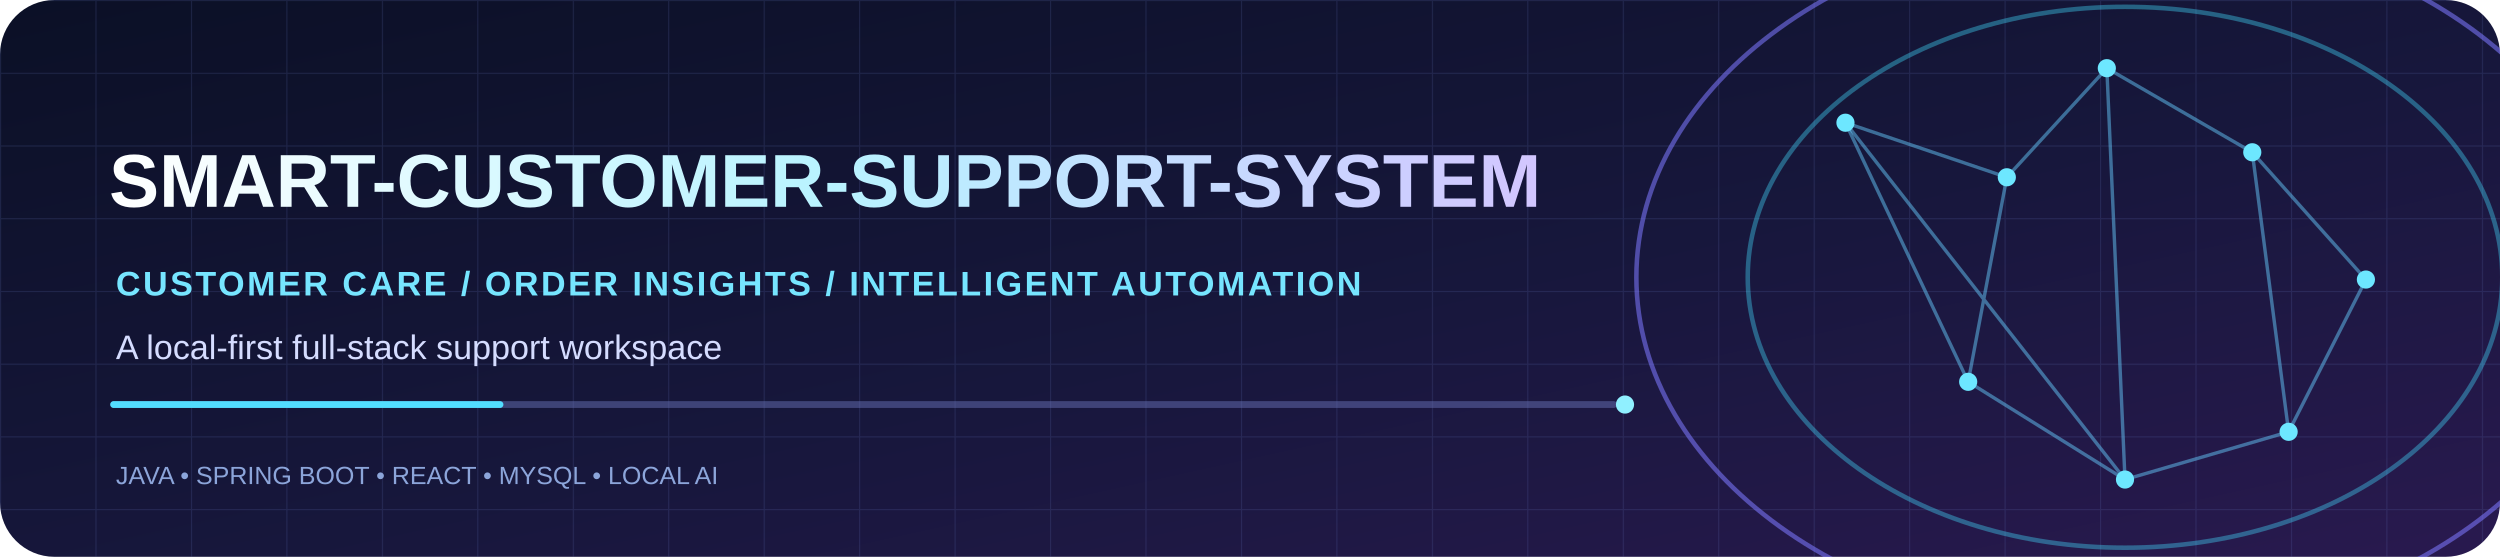
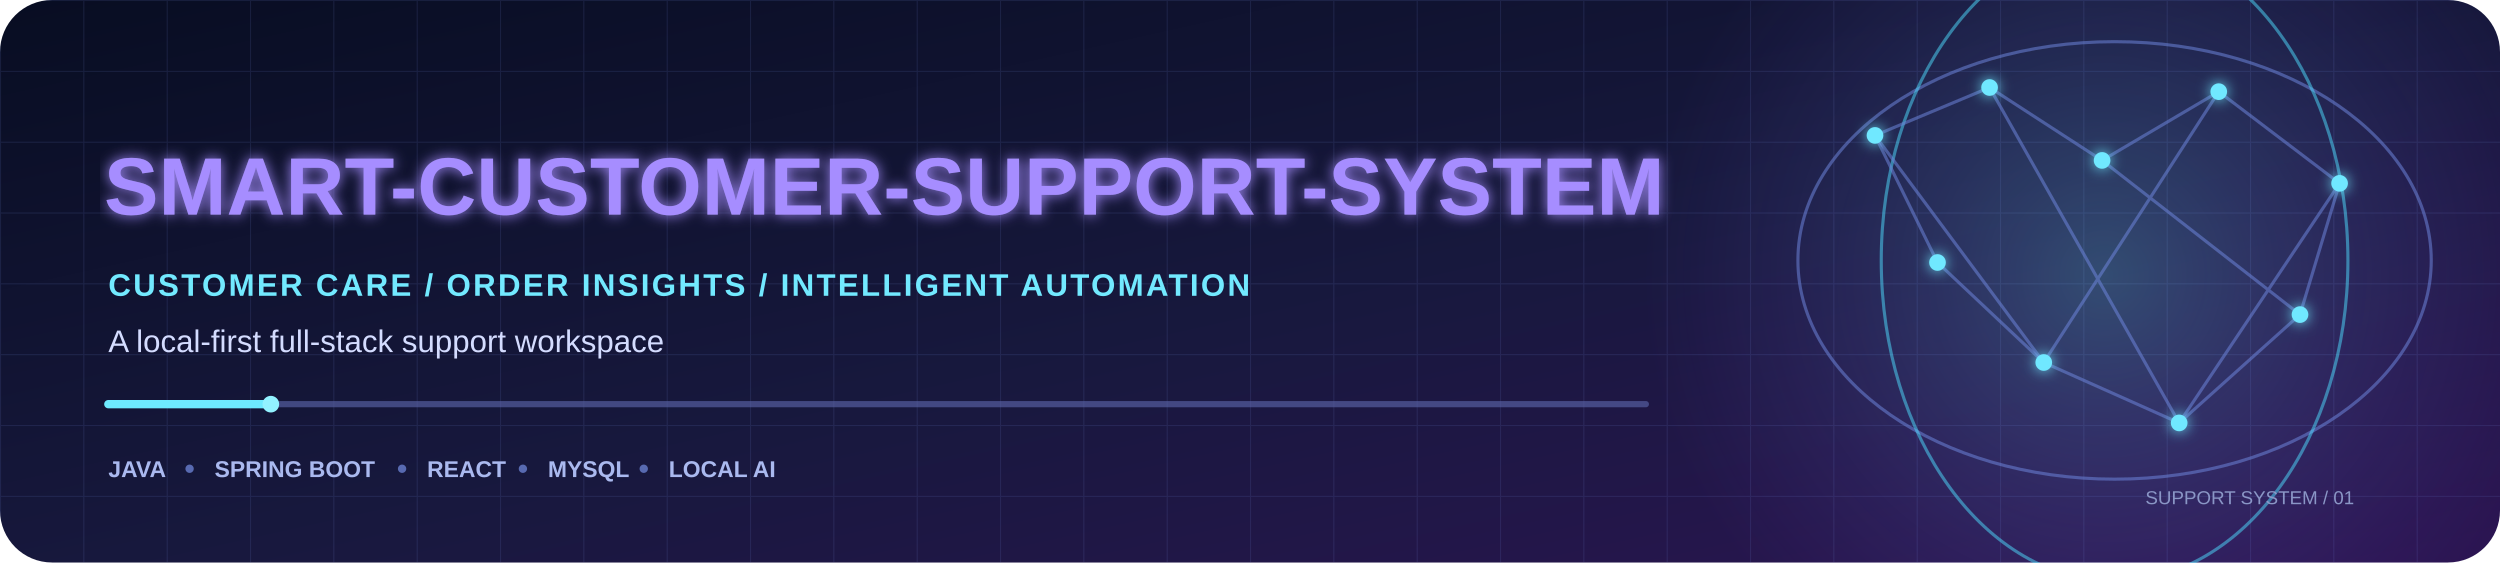
- <svg xmlns="http://www.w3.org/2000/svg" width="1100" height="245" viewBox="0 0 1100 245" role="img" aria-labelledby="title desc">
+ <svg xmlns="http://www.w3.org/2000/svg" width="1200" height="270" viewBox="0 0 1200 270" role="img" aria-labelledby="title desc">
  <defs>
    <linearGradient id="bg" x1="0" y1="0" x2="1" y2="1">
-       <stop stop-color="#0b1026" />
-       <stop offset=".55" stop-color="#17173c" />
-       <stop offset="1" stop-color="#29194f" />
+       <stop stop-color="#080d22" />
+       <stop offset=".52" stop-color="#17183d" />
+       <stop offset="1" stop-color="#2c1553" />
    </linearGradient>
-     <linearGradient id="headline">
-       <stop stop-color="#fff" />
-       <stop offset=".5" stop-color="#b8f3ff" />
-       <stop offset="1" stop-color="#d2c6ff">
-         <animate attributeName="offset" values="1;.5;1" dur="5s" repeatCount="indefinite" />
-       </stop>
+     <linearGradient id="titleGradient" x1="-800" y1="0" x2="-100" y2="0" gradientUnits="userSpaceOnUse">
+       <stop stop-color="#b4a1ff" />
+       <stop offset=".28" stop-color="#71ecff" />
+       <stop offset=".55" stop-color="#ffffff" />
+       <stop offset=".78" stop-color="#8ceeff" />
+       <stop offset="1" stop-color="#a68dff" />
+       <animate attributeName="x1" values="-800;1400;-800" dur="6s" repeatCount="indefinite" />
+       <animate attributeName="x2" values="-100;2100;-100" dur="6s" repeatCount="indefinite" />
    </linearGradient>
-     <pattern id="grid" width="42" height="32" patternUnits="userSpaceOnUse">
-       <path d="M42 0H0V32" fill="none" stroke="#6577bf" stroke-opacity=".18" />
+     <radialGradient id="orb">
+       <stop stop-color="#73edff" stop-opacity=".25" />
+       <stop offset="1" stop-color="#8a63ff" stop-opacity="0" />
+     </radialGradient>
+     <pattern id="grid" width="40" height="34" patternUnits="userSpaceOnUse">
+       <path d="M40 0H0V34" fill="none" stroke="#7891e5" stroke-opacity=".13" />
    </pattern>
+     <filter id="glow" x="-30%" y="-60%" width="160%" height="220%">
+       <feGaussianBlur stdDeviation="3.2" result="blur" />
+       <feMerge>
+         <feMergeNode in="blur" />
+         <feMergeNode in="SourceGraphic" />
+       </feMerge>
+     </filter>
+     <clipPath id="titleClip">
+       <rect x="48" y="47" width="1100" height="82" />
+     </clipPath>
  </defs>
-   <rect width="1100" height="245" rx="24" fill="url(#bg)" />
-   <rect width="1100" height="245" rx="24" fill="url(#grid)" />
-   <ellipse cx="935" cy="122" rx="215" ry="155" fill="none" stroke="#7e78ff" stroke-opacity=".56" stroke-width="2">
-     <animateTransform attributeName="transform" type="rotate" from="0 935 122" to="360 935 122" dur="30s" repeatCount="indefinite" />
-   </ellipse>
-   <ellipse cx="935" cy="122" rx="166" ry="119" fill="none" stroke="#43ddff" stroke-opacity=".38" stroke-width="2">
-     <animateTransform attributeName="transform" type="rotate" from="360 935 122" to="0 935 122" dur="22s" repeatCount="indefinite" />
-   </ellipse>
-   <g stroke="#67ccff" stroke-opacity=".48" stroke-width="1.5" fill="none">
-     <path d="M812 54L883 78L927 30L991 67L1041 123L1007 190L935 211L866 168Z" />
-     <path d="M883 78L866 168M927 30L935 211M991 67L1007 190M812 54L935 211" />
+   <rect width="1200" height="270" rx="25" fill="url(#bg)" />
+   <rect width="1200" height="270" rx="25" fill="url(#grid)" />
+   <circle cx="1010" cy="132" r="220" fill="url(#orb)" />
+   <g fill="none" stroke="#6c83d8" stroke-opacity=".55" stroke-width="1.5">
+     <ellipse cx="1015" cy="125" rx="152" ry="105">
+       <animateTransform attributeName="transform" type="rotate" from="0 1015 125" to="360 1015 125" dur="18s" repeatCount="indefinite" />
+     </ellipse>
+     <ellipse cx="1015" cy="125" rx="112" ry="154" stroke="#4edfff" stroke-opacity=".5">
+       <animateTransform attributeName="transform" type="rotate" from="46 1015 125" to="406 1015 125" dur="23s" repeatCount="indefinite" />
+     </ellipse>
+     <path d="M900 65L955 42L1009 77L1065 44L1123 88L1104 151L1046 203L981 174L930 126Z" />
+     <path d="M900 65L981 174M955 42L1046 203M1009 77L1104 151M1065 44L981 174M1123 88L1046 203" />
  </g>
-   <g fill="#6de7ff">
-     <circle cx="812" cy="54" r="4">
+   <g fill="#6fe8ff" filter="url(#glow)">
+     <circle cx="900" cy="65" r="4">
+       <animate attributeName="r" values="3;7;3" dur="1.8s" repeatCount="indefinite" />
+     </circle>
+     <circle cx="955" cy="42" r="4">
+       <animate attributeName="r" values="4;8;4" dur="2.4s" repeatCount="indefinite" />
+     </circle>
+     <circle cx="1009" cy="77" r="4">
      <animate attributeName="r" values="3;6;3" dur="2s" repeatCount="indefinite" />
    </circle>
-     <circle cx="883" cy="78" r="4">
-       <animate attributeName="r" values="4;7;4" dur="2.5s" repeatCount="indefinite" />
+     <circle cx="1065" cy="44" r="4">
+       <animate attributeName="r" values="3;7;3" dur="1.9s" repeatCount="indefinite" />
    </circle>
-     <circle cx="927" cy="30" r="4">
-       <animate attributeName="r" values="3;5;3" dur="1.8s" repeatCount="indefinite" />
+     <circle cx="1123" cy="88" r="4">
+       <animate attributeName="r" values="4;8;4" dur="2.3s" repeatCount="indefinite" />
    </circle>
-     <circle cx="991" cy="67" r="4">
-       <animate attributeName="r" values="4;7;4" dur="2.4s" repeatCount="indefinite" />
+     <circle cx="1104" cy="151" r="4">
+       <animate attributeName="r" values="3;7;3" dur="2.2s" repeatCount="indefinite" />
    </circle>
-     <circle cx="1041" cy="123" r="4">
-       <animate attributeName="r" values="3;6;3" dur="2s" repeatCount="indefinite" />
+     <circle cx="1046" cy="203" r="4">
+       <animate attributeName="r" values="4;8;4" dur="2.6s" repeatCount="indefinite" />
    </circle>
-     <circle cx="1007" cy="190" r="4">
-       <animate attributeName="r" values="4;6;4" dur="2.2s" repeatCount="indefinite" />
+     <circle cx="981" cy="174" r="4">
+       <animate attributeName="r" values="3;7;3" dur="2s" repeatCount="indefinite" />
    </circle>
-     <circle cx="935" cy="211" r="4">
-       <animate attributeName="r" values="3;6;3" dur="2.3s" repeatCount="indefinite" />
-     </circle>
-     <circle cx="866" cy="168" r="4">
-       <animate attributeName="r" values="4;7;4" dur="2.7s" repeatCount="indefinite" />
+     <circle cx="930" cy="126" r="4">
+       <animate attributeName="r" values="4;8;4" dur="2.1s" repeatCount="indefinite" />
    </circle>
  </g>
-   <text x="48" y="91" font-family="Segoe UI,Arial,sans-serif" font-size="33" font-weight="800" fill="url(#headline)">SMART-CUSTOMER-SUPPORT-SYSTEM</text>
-   <text x="51" y="130" font-family="Segoe UI,Arial,sans-serif" font-size="15" font-weight="700" letter-spacing="1.1" fill="#76e5ff">CUSTOMER CARE  /  ORDER INSIGHTS  /  INTELLIGENT AUTOMATION</text>
-   <text x="51" y="158" font-family="Segoe UI,Arial,sans-serif" font-size="15" fill="#d5dcff">A local-first full-stack support workspace</text>
-   <path d="M50 178H710" stroke="#6671b4" stroke-opacity=".5" stroke-width="3" stroke-linecap="round" />
-   <path d="M50 178H220" stroke="#52ddff" stroke-width="3" stroke-linecap="round">
-     <animate attributeName="d" values="M50 178H130;M50 178H520;M50 178H710;M50 178H130" dur="5s" repeatCount="indefinite" />
+   <g clip-path="url(#titleClip)">
+     <text x="50" y="103" font-family="Segoe UI,Arial,sans-serif" font-size="39" font-weight="800" letter-spacing=".15" fill="#d7e5ff" opacity=".25">SMART-CUSTOMER-SUPPORT-SYSTEM</text>
+     <text x="50" y="103" font-family="Segoe UI,Arial,sans-serif" font-size="39" font-weight="800" letter-spacing=".15" fill="url(#titleGradient)" filter="url(#glow)">SMART-CUSTOMER-SUPPORT-SYSTEM</text>
+   </g>
+   <text x="52" y="142" font-family="Segoe UI,Arial,sans-serif" font-size="15" font-weight="700" letter-spacing="1.1" fill="#72e9ff">CUSTOMER CARE  /  ORDER INSIGHTS  /  INTELLIGENT AUTOMATION</text>
+   <text x="52" y="169" font-family="Segoe UI,Arial,sans-serif" font-size="15" fill="#d4dcff">A local-first full-stack support workspace</text>
+   <path d="M52 194H790" stroke="#5963a7" stroke-opacity=".65" stroke-width="3" stroke-linecap="round" />
+   <path d="M52 194H130" stroke="#6eeaff" stroke-width="4" stroke-linecap="round">
+     <animate attributeName="d" values="M52 194H130;M52 194H790;M52 194H130" dur="4.8s" repeatCount="indefinite" />
  </path>
-   <circle cx="715" cy="178" r="4" fill="#90f0ff">
-     <animate attributeName="opacity" values=".3;1;.3" dur="1.3s" repeatCount="indefinite" />
+   <circle cx="130" cy="194" r="4" fill="#92f2ff">
+     <animate attributeName="cx" values="52;790;52" dur="4.8s" repeatCount="indefinite" />
+     <animate attributeName="opacity" values=".35;1;.35" dur="1.2s" repeatCount="indefinite" />
  </circle>
-   <text x="51" y="213" font-family="Segoe UI,Arial,sans-serif" font-size="11" fill="#8ca5da">JAVA • SPRING BOOT • REACT • MYSQL • LOCAL AI</text>
+   <g font-family="Segoe UI,Arial,sans-serif" font-size="11" font-weight="600" fill="#aab9ef">
+     <text x="52" y="229">JAVA</text>
+     <circle cx="91" cy="225" r="2" fill="#586ab1" />
+     <text x="103" y="229">SPRING BOOT</text>
+     <circle cx="193" cy="225" r="2" fill="#586ab1" />
+     <text x="205" y="229">REACT</text>
+     <circle cx="251" cy="225" r="2" fill="#586ab1" />
+     <text x="263" y="229">MYSQL</text>
+     <circle cx="309" cy="225" r="2" fill="#586ab1" />
+     <text x="321" y="229">LOCAL AI</text>
+   </g>
+   <text x="1130" y="242" text-anchor="end" font-family="Segoe UI,Arial,sans-serif" font-size="9" fill="#8a96c6">SUPPORT SYSTEM / 01</text>
</svg>
